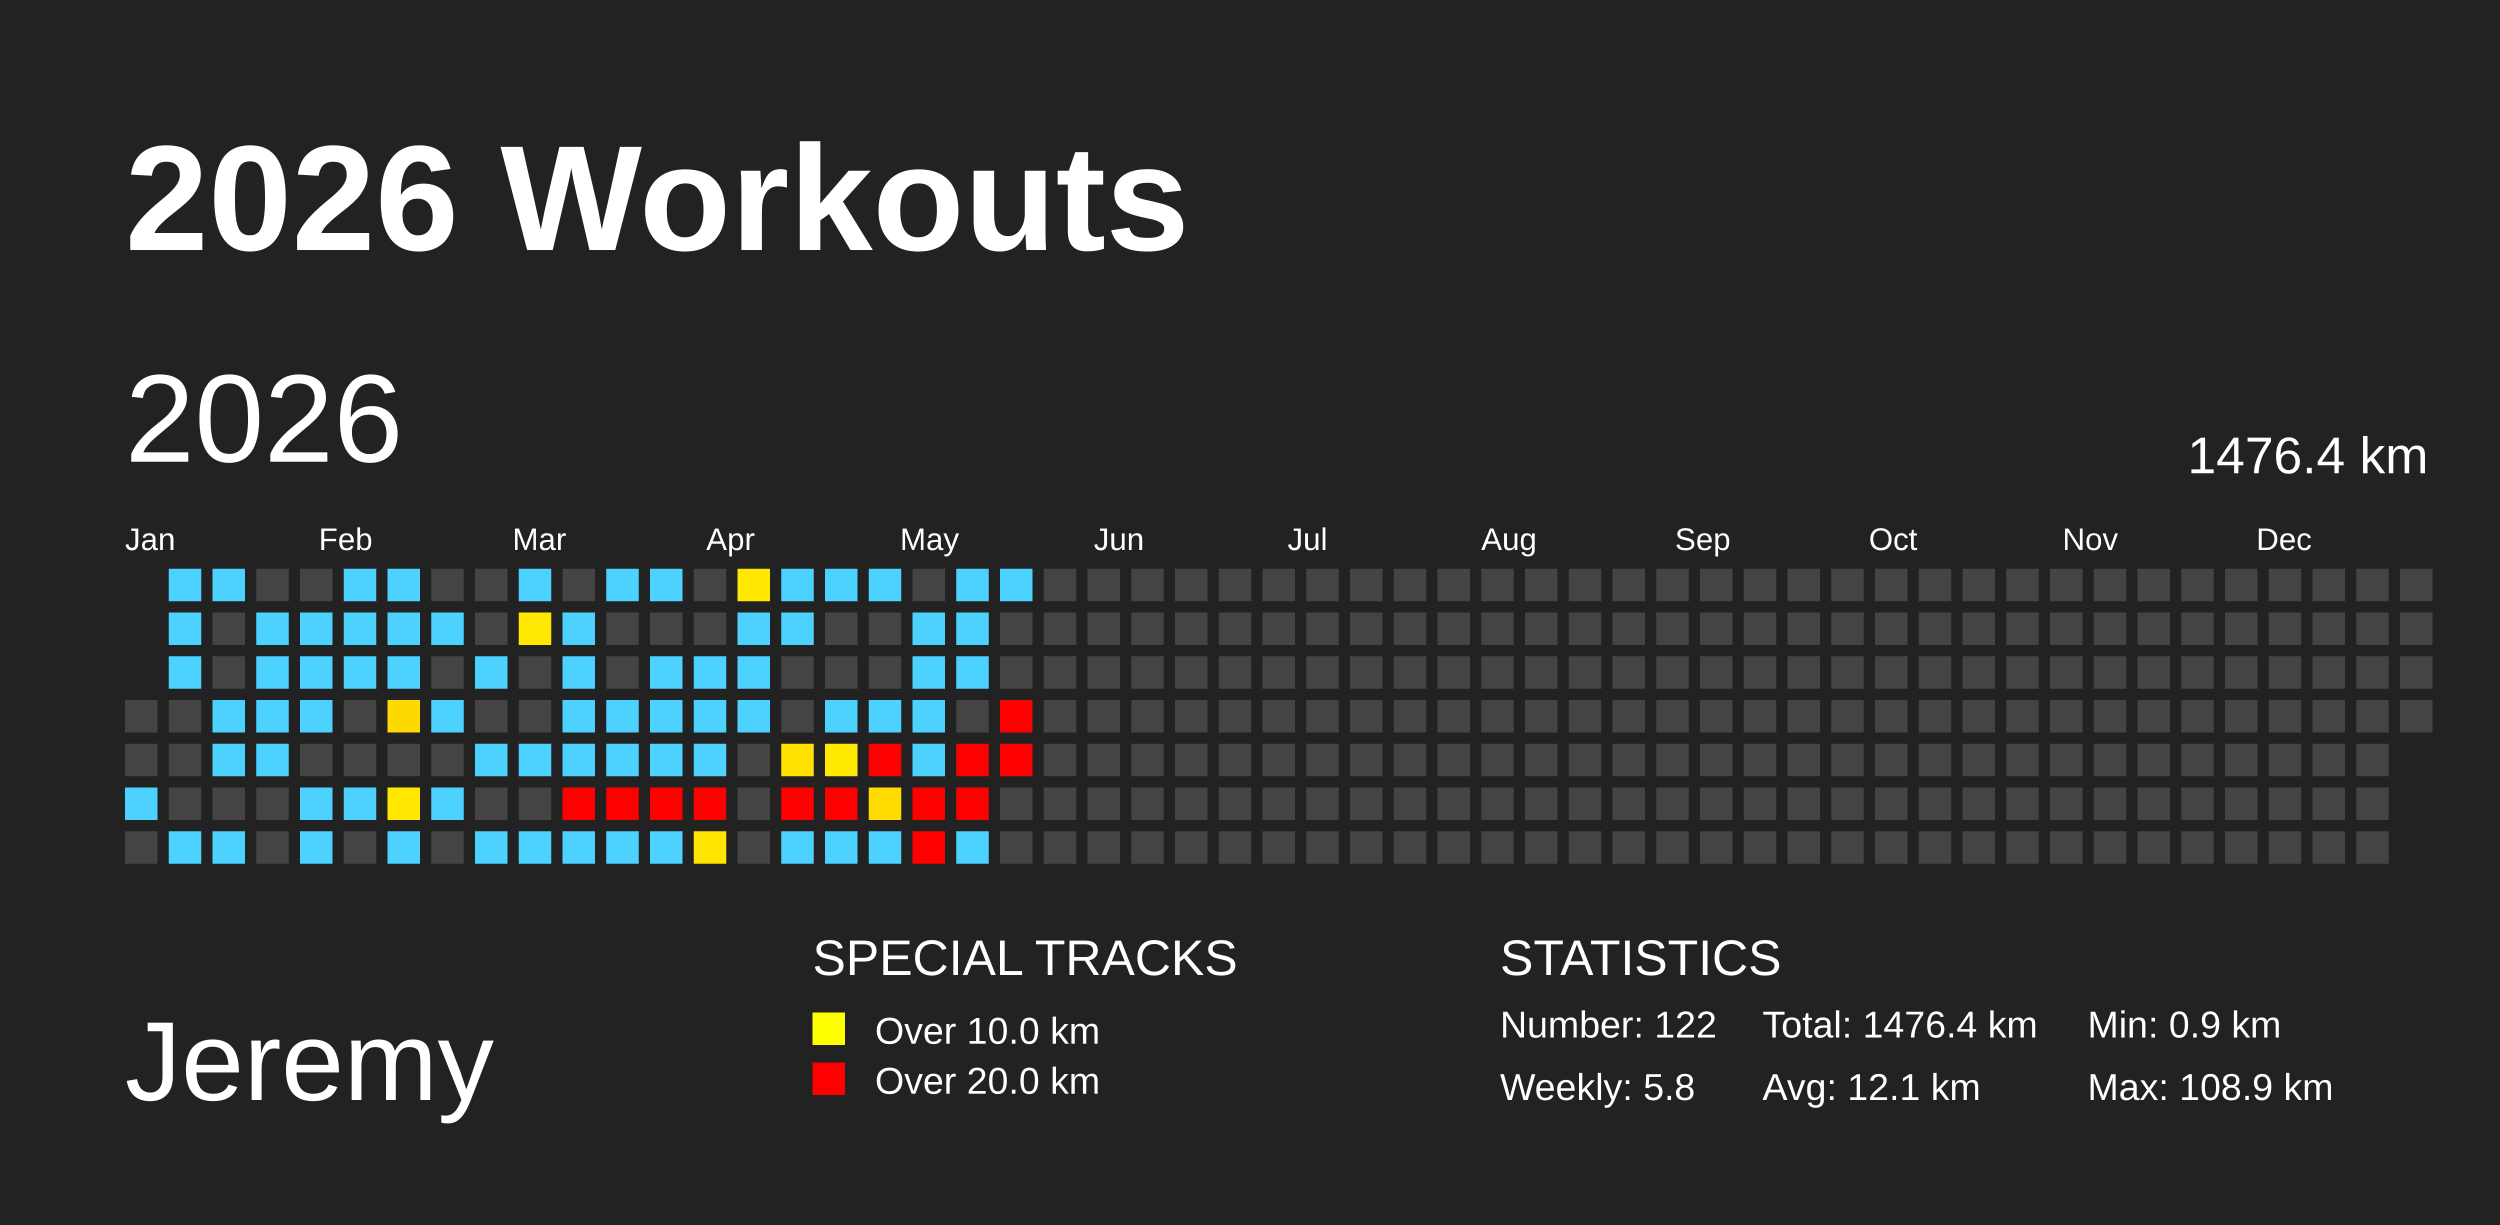
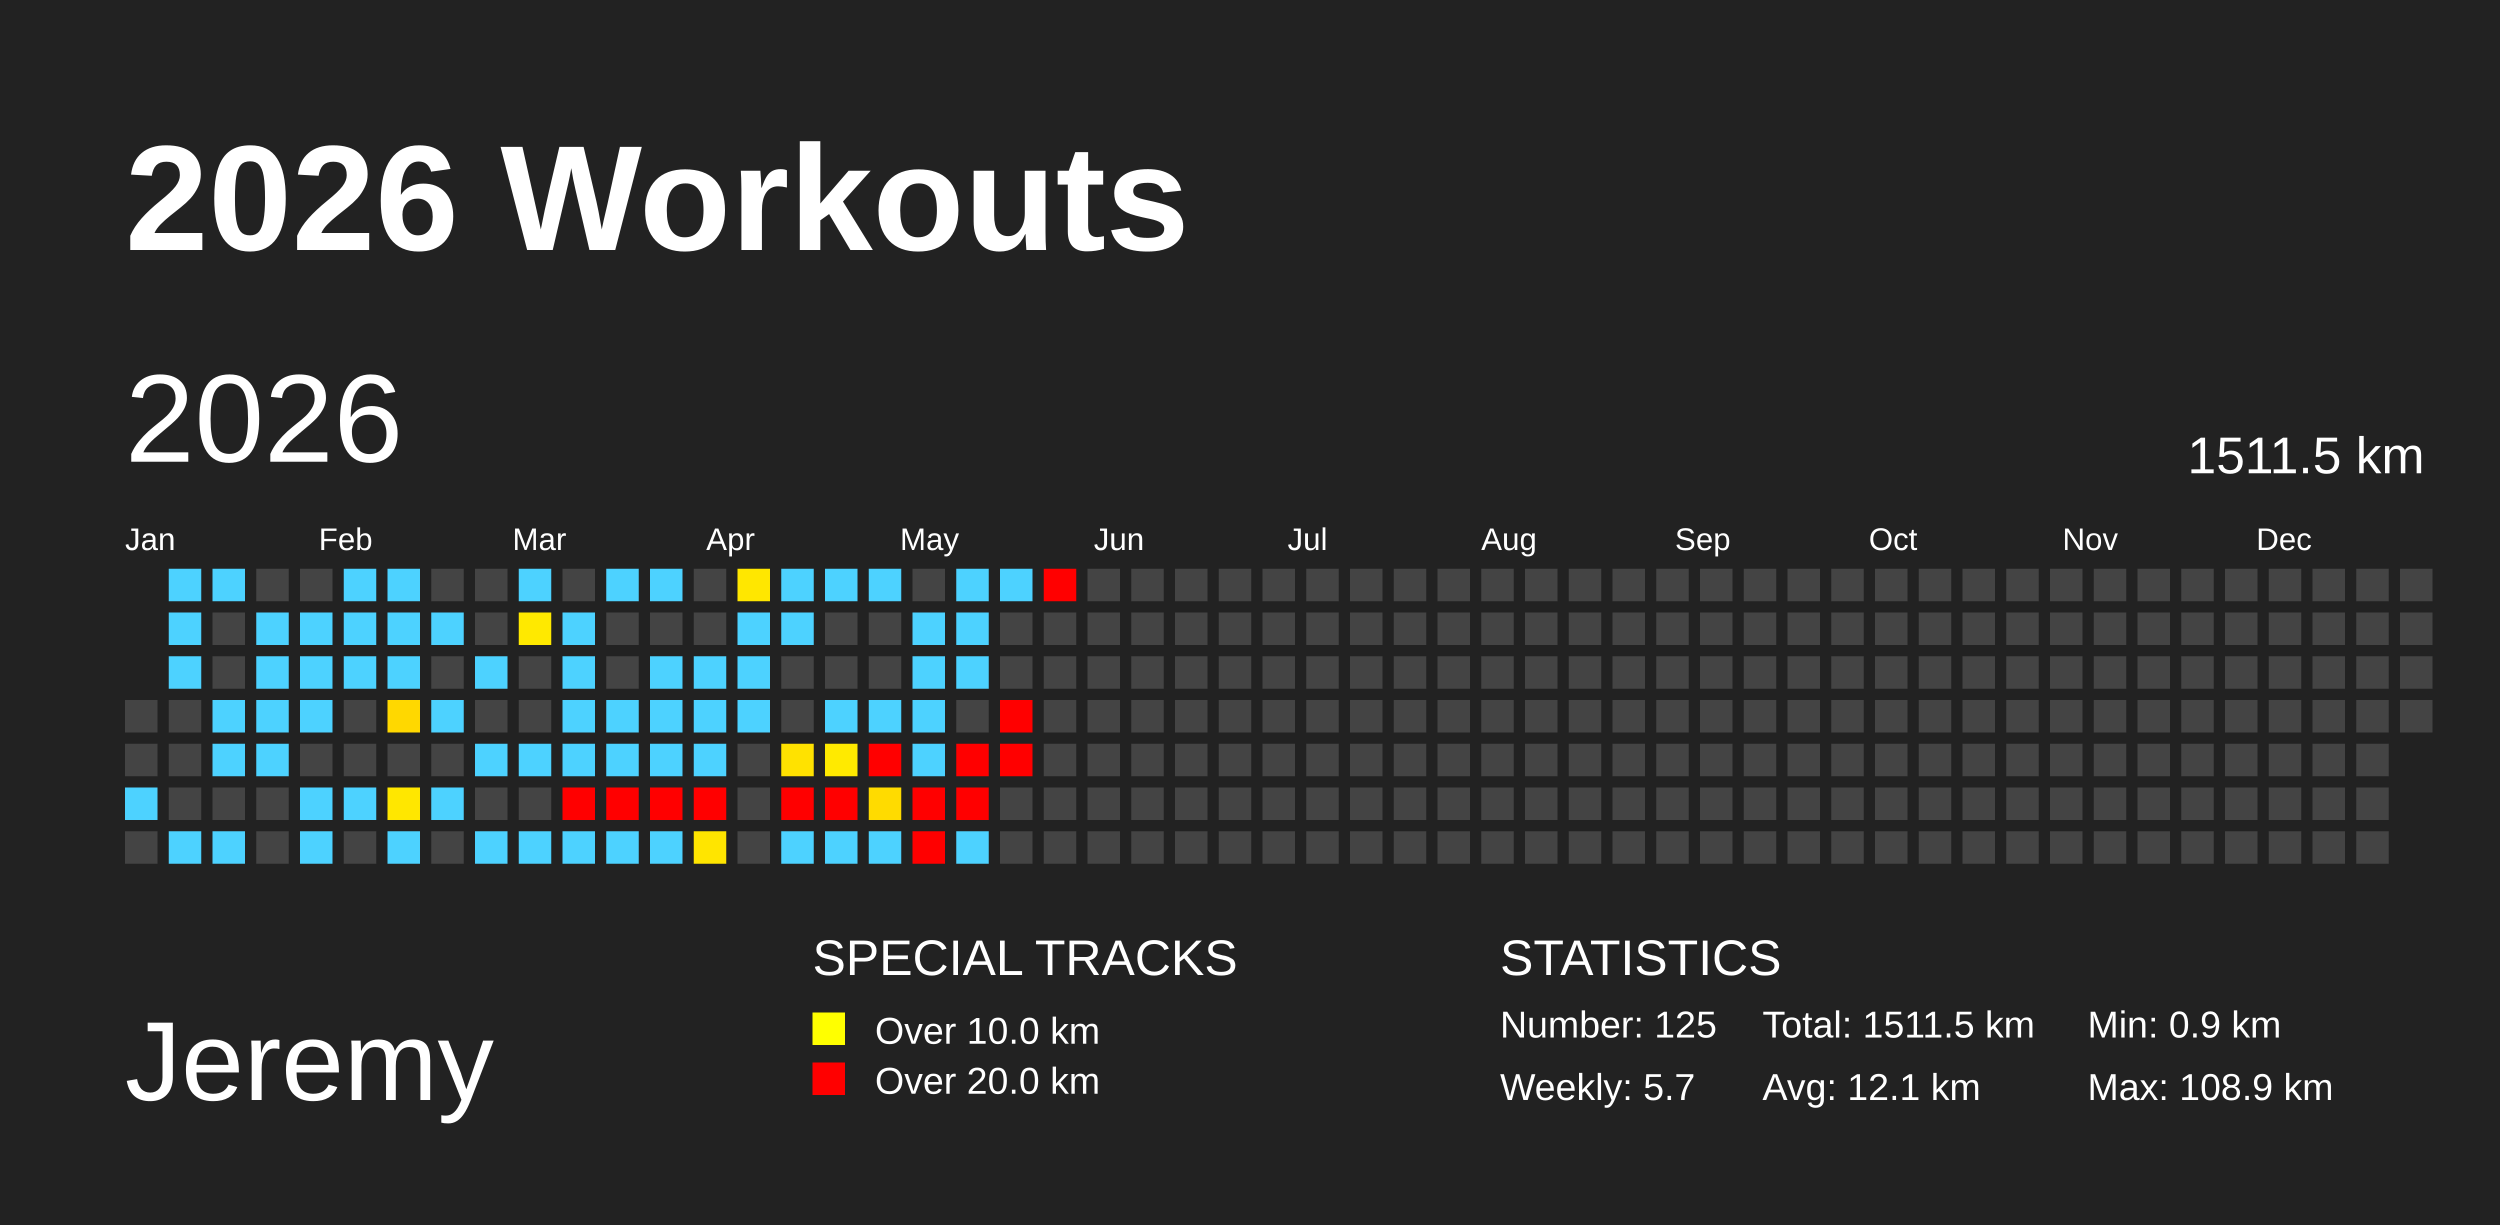
<svg xmlns="http://www.w3.org/2000/svg" baseProfile="full" height="98mm" version="1.1" viewBox="0,0,200,98" width="200mm">
  <defs />
  <rect fill="#222222" height="98" width="200" x="0" y="0" />
  <text fill="#FFFFFF" style="font-size:12px; font-family:Arial; font-weight:bold;" x="10" y="20">2026 Workouts</text>
  <text fill="#FFFFFF" style="font-size:9px; font-family:Arial" x="10" y="88">Jeremy</text>
  <text fill="#FFFFFF" style="font-size:4px; font-family:Arial" x="65" y="78">SPECIAL TRACKS</text>
  <rect fill="yellow" height="2.6" width="2.6" x="65" y="81" />
  <text fill="#FFFFFF" style="font-size:3px; font-family:Arial" x="70" y="83.5">Over 10.0 km</text>
  <rect fill="red" height="2.6" width="2.6" x="65" y="85" />
  <text fill="#FFFFFF" style="font-size:3px; font-family:Arial" x="70" y="87.5">Over 20.0 km</text>
  <text fill="#FFFFFF" style="font-size:4px; font-family:Arial" x="120" y="78">STATISTICS</text>
-   <text fill="#FFFFFF" style="font-size:3px; font-family:Arial" x="120" y="83">Number: 122</text>
-   <text fill="#FFFFFF" style="font-size:3px; font-family:Arial" x="120" y="88">Weekly: 5.8</text>
-   <text fill="#FFFFFF" style="font-size:3px; font-family:Arial" x="141" y="83">Total: 1476.4 km</text>
+   <text fill="#FFFFFF" style="font-size:3px; font-family:Arial" x="120" y="83">Number: 125</text>
+   <text fill="#FFFFFF" style="font-size:3px; font-family:Arial" x="120" y="88">Weekly: 5.7</text>
+   <text fill="#FFFFFF" style="font-size:3px; font-family:Arial" x="141" y="83">Total: 1511.5 km</text>
  <text fill="#FFFFFF" style="font-size:3px; font-family:Arial" x="141" y="88">Avg: 12.1 km</text>
  <text fill="#FFFFFF" style="font-size:3px; font-family:Arial" x="167" y="83">Min: 0.9 km</text>
  <text fill="#FFFFFF" style="font-size:3px; font-family:Arial" x="167" y="88">Max: 108.9 km</text>
  <text dominant-baseline="hanging" fill="#FFFFFF" style="font-size:10.0px; font-family:Arial;" x="10" y="30">2026</text>
-   <text dominant-baseline="hanging" fill="#FFFFFF" style="font-size:4.125px; font-family:Arial;" x="175" y="35">1476.4 km</text>
+   <text dominant-baseline="hanging" fill="#FFFFFF" style="font-size:4.125px; font-family:Arial;" x="175" y="35">1511.5 km</text>
  <text fill="#FFFFFF" style="font-size:2.5px; font-family:Arial" x="10.0" y="44">Jan</text>
  <text fill="#FFFFFF" style="font-size:2.5px; font-family:Arial" x="25.5" y="44">Feb</text>
  <text fill="#FFFFFF" style="font-size:2.5px; font-family:Arial" x="41.0" y="44">Mar</text>
  <text fill="#FFFFFF" style="font-size:2.5px; font-family:Arial" x="56.5" y="44">Apr</text>
  <text fill="#FFFFFF" style="font-size:2.5px; font-family:Arial" x="72.0" y="44">May</text>
  <text fill="#FFFFFF" style="font-size:2.5px; font-family:Arial" x="87.5" y="44">Jun</text>
  <text fill="#FFFFFF" style="font-size:2.5px; font-family:Arial" x="103.0" y="44">Jul</text>
  <text fill="#FFFFFF" style="font-size:2.5px; font-family:Arial" x="118.5" y="44">Aug</text>
  <text fill="#FFFFFF" style="font-size:2.5px; font-family:Arial" x="134.0" y="44">Sep</text>
  <text fill="#FFFFFF" style="font-size:2.5px; font-family:Arial" x="149.5" y="44">Oct</text>
  <text fill="#FFFFFF" style="font-size:2.5px; font-family:Arial" x="165.0" y="44">Nov</text>
  <text fill="#FFFFFF" style="font-size:2.5px; font-family:Arial" x="180.5" y="44">Dec</text>
  <rect fill="#444444" height="2.6" width="2.6" x="10.0" y="56.0" />
  <rect fill="#444444" height="2.6" width="2.6" x="10.0" y="59.5" />
  <rect fill="#4dd2ff" height="2.6" width="2.6" x="10.0" y="63.0" />
  <rect fill="#444444" height="2.6" width="2.6" x="10.0" y="66.5" />
  <rect fill="#4dd2ff" height="2.6" width="2.6" x="13.5" y="45.5" />
  <rect fill="#4dd2ff" height="2.6" width="2.6" x="13.5" y="49.0" />
  <rect fill="#4dd2ff" height="2.6" width="2.6" x="13.5" y="52.5" />
  <rect fill="#444444" height="2.6" width="2.6" x="13.5" y="56.0" />
  <rect fill="#444444" height="2.6" width="2.6" x="13.5" y="59.5" />
  <rect fill="#444444" height="2.6" width="2.6" x="13.5" y="63.0" />
  <rect fill="#4dd2ff" height="2.6" width="2.6" x="13.5" y="66.5" />
  <rect fill="#4dd2ff" height="2.6" width="2.6" x="17.0" y="45.5" />
  <rect fill="#444444" height="2.6" width="2.6" x="17.0" y="49.0" />
  <rect fill="#444444" height="2.6" width="2.6" x="17.0" y="52.5" />
  <rect fill="#4dd2ff" height="2.6" width="2.6" x="17.0" y="56.0" />
  <rect fill="#4dd2ff" height="2.6" width="2.6" x="17.0" y="59.5" />
  <rect fill="#444444" height="2.6" width="2.6" x="17.0" y="63.0" />
  <rect fill="#4dd2ff" height="2.6" width="2.6" x="17.0" y="66.5" />
  <rect fill="#444444" height="2.6" width="2.6" x="20.5" y="45.5" />
  <rect fill="#4dd2ff" height="2.6" width="2.6" x="20.5" y="49.0" />
  <rect fill="#4dd2ff" height="2.6" width="2.6" x="20.5" y="52.5" />
  <rect fill="#4dd2ff" height="2.6" width="2.6" x="20.5" y="56.0" />
  <rect fill="#4dd2ff" height="2.6" width="2.6" x="20.5" y="59.5" />
  <rect fill="#444444" height="2.6" width="2.6" x="20.5" y="63.0" />
  <rect fill="#444444" height="2.6" width="2.6" x="20.5" y="66.5" />
  <rect fill="#444444" height="2.6" width="2.6" x="24.0" y="45.5" />
  <rect fill="#4dd2ff" height="2.6" width="2.6" x="24.0" y="49.0" />
  <rect fill="#4dd2ff" height="2.6" width="2.6" x="24.0" y="52.5" />
  <rect fill="#4dd2ff" height="2.6" width="2.6" x="24.0" y="56.0" />
  <rect fill="#444444" height="2.6" width="2.6" x="24.0" y="59.5" />
  <rect fill="#4dd2ff" height="2.6" width="2.6" x="24.0" y="63.0" />
  <rect fill="#4dd2ff" height="2.6" width="2.6" x="24.0" y="66.5" />
  <rect fill="#4dd2ff" height="2.6" width="2.6" x="27.5" y="45.5" />
  <rect fill="#4dd2ff" height="2.6" width="2.6" x="27.5" y="49.0" />
  <rect fill="#4dd2ff" height="2.6" width="2.6" x="27.5" y="52.5" />
  <rect fill="#444444" height="2.6" width="2.6" x="27.5" y="56.0" />
  <rect fill="#444444" height="2.6" width="2.6" x="27.5" y="59.5" />
  <rect fill="#4dd2ff" height="2.6" width="2.6" x="27.5" y="63.0" />
  <rect fill="#444444" height="2.6" width="2.6" x="27.5" y="66.5" />
  <rect fill="#4dd2ff" height="2.6" width="2.6" x="31.0" y="45.5" />
  <rect fill="#4dd2ff" height="2.6" width="2.6" x="31.0" y="49.0" />
  <rect fill="#4dd2ff" height="2.6" width="2.6" x="31.0" y="52.5" />
  <rect fill="#ffd800" height="2.6" width="2.6" x="31.0" y="56.0" />
  <rect fill="#444444" height="2.6" width="2.6" x="31.0" y="59.5" />
  <rect fill="#ffe700" height="2.6" width="2.6" x="31.0" y="63.0" />
  <rect fill="#4dd2ff" height="2.6" width="2.6" x="31.0" y="66.5" />
  <rect fill="#444444" height="2.6" width="2.6" x="34.5" y="45.5" />
  <rect fill="#4dd2ff" height="2.6" width="2.6" x="34.5" y="49.0" />
  <rect fill="#444444" height="2.6" width="2.6" x="34.5" y="52.5" />
  <rect fill="#4dd2ff" height="2.6" width="2.6" x="34.5" y="56.0" />
  <rect fill="#444444" height="2.6" width="2.6" x="34.5" y="59.5" />
  <rect fill="#4dd2ff" height="2.6" width="2.6" x="34.5" y="63.0" />
  <rect fill="#444444" height="2.6" width="2.6" x="34.5" y="66.5" />
  <rect fill="#444444" height="2.6" width="2.6" x="38.0" y="45.5" />
  <rect fill="#444444" height="2.6" width="2.6" x="38.0" y="49.0" />
  <rect fill="#4dd2ff" height="2.6" width="2.6" x="38.0" y="52.5" />
  <rect fill="#444444" height="2.6" width="2.6" x="38.0" y="56.0" />
  <rect fill="#4dd2ff" height="2.6" width="2.6" x="38.0" y="59.5" />
  <rect fill="#444444" height="2.6" width="2.6" x="38.0" y="63.0" />
  <rect fill="#4dd2ff" height="2.6" width="2.6" x="38.0" y="66.5" />
  <rect fill="#4dd2ff" height="2.6" width="2.6" x="41.5" y="45.5" />
  <rect fill="#ffe900" height="2.6" width="2.6" x="41.5" y="49.0" />
  <rect fill="#444444" height="2.6" width="2.6" x="41.5" y="52.5" />
  <rect fill="#444444" height="2.6" width="2.6" x="41.5" y="56.0" />
  <rect fill="#4dd2ff" height="2.6" width="2.6" x="41.5" y="59.5" />
  <rect fill="#444444" height="2.6" width="2.6" x="41.5" y="63.0" />
  <rect fill="#4dd2ff" height="2.6" width="2.6" x="41.5" y="66.5" />
  <rect fill="#444444" height="2.6" width="2.6" x="45.0" y="45.5" />
  <rect fill="#4dd2ff" height="2.6" width="2.6" x="45.0" y="49.0" />
  <rect fill="#4dd2ff" height="2.6" width="2.6" x="45.0" y="52.5" />
  <rect fill="#4dd2ff" height="2.6" width="2.6" x="45.0" y="56.0" />
  <rect fill="#4dd2ff" height="2.6" width="2.6" x="45.0" y="59.5" />
  <rect fill="red" height="2.6" width="2.6" x="45.0" y="63.0" />
  <rect fill="#4dd2ff" height="2.6" width="2.6" x="45.0" y="66.5" />
  <rect fill="#4dd2ff" height="2.6" width="2.6" x="48.5" y="45.5" />
  <rect fill="#444444" height="2.6" width="2.6" x="48.5" y="49.0" />
  <rect fill="#444444" height="2.6" width="2.6" x="48.5" y="52.5" />
  <rect fill="#4dd2ff" height="2.6" width="2.6" x="48.5" y="56.0" />
  <rect fill="#4dd2ff" height="2.6" width="2.6" x="48.5" y="59.5" />
  <rect fill="red" height="2.6" width="2.6" x="48.5" y="63.0" />
  <rect fill="#4dd2ff" height="2.6" width="2.6" x="48.5" y="66.5" />
  <rect fill="#4dd2ff" height="2.6" width="2.6" x="52.0" y="45.5" />
  <rect fill="#444444" height="2.6" width="2.6" x="52.0" y="49.0" />
  <rect fill="#4dd2ff" height="2.6" width="2.6" x="52.0" y="52.5" />
  <rect fill="#4dd2ff" height="2.6" width="2.6" x="52.0" y="56.0" />
  <rect fill="#4dd2ff" height="2.6" width="2.6" x="52.0" y="59.5" />
  <rect fill="red" height="2.6" width="2.6" x="52.0" y="63.0" />
  <rect fill="#4dd2ff" height="2.6" width="2.6" x="52.0" y="66.5" />
  <rect fill="#444444" height="2.6" width="2.6" x="55.5" y="45.5" />
  <rect fill="#444444" height="2.6" width="2.6" x="55.5" y="49.0" />
  <rect fill="#4dd2ff" height="2.6" width="2.6" x="55.5" y="52.5" />
  <rect fill="#4dd2ff" height="2.6" width="2.6" x="55.5" y="56.0" />
  <rect fill="#4dd2ff" height="2.6" width="2.6" x="55.5" y="59.5" />
  <rect fill="red" height="2.6" width="2.6" x="55.5" y="63.0" />
  <rect fill="#ffe500" height="2.6" width="2.6" x="55.5" y="66.5" />
  <rect fill="#ffe700" height="2.6" width="2.6" x="59.0" y="45.5" />
  <rect fill="#4dd2ff" height="2.6" width="2.6" x="59.0" y="49.0" />
  <rect fill="#4dd2ff" height="2.6" width="2.6" x="59.0" y="52.5" />
  <rect fill="#4dd2ff" height="2.6" width="2.6" x="59.0" y="56.0" />
  <rect fill="#444444" height="2.6" width="2.6" x="59.0" y="59.5" />
  <rect fill="#444444" height="2.6" width="2.6" x="59.0" y="63.0" />
  <rect fill="#444444" height="2.6" width="2.6" x="59.0" y="66.5" />
  <rect fill="#4dd2ff" height="2.6" width="2.6" x="62.5" y="45.5" />
  <rect fill="#4dd2ff" height="2.6" width="2.6" x="62.5" y="49.0" />
  <rect fill="#444444" height="2.6" width="2.6" x="62.5" y="52.5" />
  <rect fill="#444444" height="2.6" width="2.6" x="62.5" y="56.0" />
  <rect fill="#ffe200" height="2.6" width="2.6" x="62.5" y="59.5" />
  <rect fill="red" height="2.6" width="2.6" x="62.5" y="63.0" />
  <rect fill="#4dd2ff" height="2.6" width="2.6" x="62.5" y="66.5" />
  <rect fill="#4dd2ff" height="2.6" width="2.6" x="66.0" y="45.5" />
  <rect fill="#444444" height="2.6" width="2.6" x="66.0" y="49.0" />
  <rect fill="#444444" height="2.6" width="2.6" x="66.0" y="52.5" />
  <rect fill="#4dd2ff" height="2.6" width="2.6" x="66.0" y="56.0" />
  <rect fill="#ffea00" height="2.6" width="2.6" x="66.0" y="59.5" />
  <rect fill="red" height="2.6" width="2.6" x="66.0" y="63.0" />
  <rect fill="#4dd2ff" height="2.6" width="2.6" x="66.0" y="66.5" />
  <rect fill="#4dd2ff" height="2.6" width="2.6" x="69.5" y="45.5" />
  <rect fill="#444444" height="2.6" width="2.6" x="69.5" y="49.0" />
  <rect fill="#444444" height="2.6" width="2.6" x="69.5" y="52.5" />
  <rect fill="#4dd2ff" height="2.6" width="2.6" x="69.5" y="56.0" />
  <rect fill="red" height="2.6" width="2.6" x="69.5" y="59.5" />
  <rect fill="#ffdb00" height="2.6" width="2.6" x="69.5" y="63.0" />
  <rect fill="#4dd2ff" height="2.6" width="2.6" x="69.5" y="66.5" />
  <rect fill="#444444" height="2.6" width="2.6" x="73.0" y="45.5" />
  <rect fill="#4dd2ff" height="2.6" width="2.6" x="73.0" y="49.0" />
  <rect fill="#4dd2ff" height="2.6" width="2.6" x="73.0" y="52.5" />
  <rect fill="#4dd2ff" height="2.6" width="2.6" x="73.0" y="56.0" />
  <rect fill="#4dd2ff" height="2.6" width="2.6" x="73.0" y="59.5" />
  <rect fill="red" height="2.6" width="2.6" x="73.0" y="63.0" />
  <rect fill="red" height="2.6" width="2.6" x="73.0" y="66.5" />
  <rect fill="#4dd2ff" height="2.6" width="2.6" x="76.5" y="45.5" />
  <rect fill="#4dd2ff" height="2.6" width="2.6" x="76.5" y="49.0" />
  <rect fill="#4dd2ff" height="2.6" width="2.6" x="76.5" y="52.5" />
  <rect fill="#444444" height="2.6" width="2.6" x="76.5" y="56.0" />
  <rect fill="red" height="2.6" width="2.6" x="76.5" y="59.5" />
  <rect fill="red" height="2.6" width="2.6" x="76.5" y="63.0" />
  <rect fill="#4dd2ff" height="2.6" width="2.6" x="76.5" y="66.5" />
  <rect fill="#4dd2ff" height="2.6" width="2.6" x="80.0" y="45.5" />
  <rect fill="#444444" height="2.6" width="2.6" x="80.0" y="49.0" />
  <rect fill="#444444" height="2.6" width="2.6" x="80.0" y="52.5" />
  <rect fill="red" height="2.6" width="2.6" x="80.0" y="56.0" />
  <rect fill="red" height="2.6" width="2.6" x="80.0" y="59.5" />
  <rect fill="#444444" height="2.6" width="2.6" x="80.0" y="63.0" />
  <rect fill="#444444" height="2.6" width="2.6" x="80.0" y="66.5" />
-   <rect fill="#444444" height="2.6" width="2.6" x="83.5" y="45.5" />
+   <rect fill="red" height="2.6" width="2.6" x="83.5" y="45.5" />
  <rect fill="#444444" height="2.6" width="2.6" x="83.5" y="49.0" />
  <rect fill="#444444" height="2.6" width="2.6" x="83.5" y="52.5" />
  <rect fill="#444444" height="2.6" width="2.6" x="83.5" y="56.0" />
  <rect fill="#444444" height="2.6" width="2.6" x="83.5" y="59.5" />
  <rect fill="#444444" height="2.6" width="2.6" x="83.5" y="63.0" />
  <rect fill="#444444" height="2.6" width="2.6" x="83.5" y="66.5" />
  <rect fill="#444444" height="2.6" width="2.6" x="87.0" y="45.5" />
  <rect fill="#444444" height="2.6" width="2.6" x="87.0" y="49.0" />
  <rect fill="#444444" height="2.6" width="2.6" x="87.0" y="52.5" />
  <rect fill="#444444" height="2.6" width="2.6" x="87.0" y="56.0" />
  <rect fill="#444444" height="2.6" width="2.6" x="87.0" y="59.5" />
  <rect fill="#444444" height="2.6" width="2.6" x="87.0" y="63.0" />
  <rect fill="#444444" height="2.6" width="2.6" x="87.0" y="66.5" />
  <rect fill="#444444" height="2.6" width="2.6" x="90.5" y="45.5" />
  <rect fill="#444444" height="2.6" width="2.6" x="90.5" y="49.0" />
  <rect fill="#444444" height="2.6" width="2.6" x="90.5" y="52.5" />
  <rect fill="#444444" height="2.6" width="2.6" x="90.5" y="56.0" />
  <rect fill="#444444" height="2.6" width="2.6" x="90.5" y="59.5" />
  <rect fill="#444444" height="2.6" width="2.6" x="90.5" y="63.0" />
  <rect fill="#444444" height="2.6" width="2.6" x="90.5" y="66.5" />
  <rect fill="#444444" height="2.6" width="2.6" x="94.0" y="45.5" />
  <rect fill="#444444" height="2.6" width="2.6" x="94.0" y="49.0" />
  <rect fill="#444444" height="2.6" width="2.6" x="94.0" y="52.5" />
  <rect fill="#444444" height="2.6" width="2.6" x="94.0" y="56.0" />
  <rect fill="#444444" height="2.6" width="2.6" x="94.0" y="59.5" />
  <rect fill="#444444" height="2.6" width="2.6" x="94.0" y="63.0" />
  <rect fill="#444444" height="2.6" width="2.6" x="94.0" y="66.5" />
  <rect fill="#444444" height="2.6" width="2.6" x="97.5" y="45.5" />
  <rect fill="#444444" height="2.6" width="2.6" x="97.5" y="49.0" />
  <rect fill="#444444" height="2.6" width="2.6" x="97.5" y="52.5" />
  <rect fill="#444444" height="2.6" width="2.6" x="97.5" y="56.0" />
  <rect fill="#444444" height="2.6" width="2.6" x="97.5" y="59.5" />
  <rect fill="#444444" height="2.6" width="2.6" x="97.5" y="63.0" />
  <rect fill="#444444" height="2.6" width="2.6" x="97.5" y="66.5" />
  <rect fill="#444444" height="2.6" width="2.6" x="101.0" y="45.5" />
  <rect fill="#444444" height="2.6" width="2.6" x="101.0" y="49.0" />
  <rect fill="#444444" height="2.6" width="2.6" x="101.0" y="52.5" />
  <rect fill="#444444" height="2.6" width="2.6" x="101.0" y="56.0" />
  <rect fill="#444444" height="2.6" width="2.6" x="101.0" y="59.5" />
  <rect fill="#444444" height="2.6" width="2.6" x="101.0" y="63.0" />
  <rect fill="#444444" height="2.6" width="2.6" x="101.0" y="66.5" />
  <rect fill="#444444" height="2.6" width="2.6" x="104.5" y="45.5" />
  <rect fill="#444444" height="2.6" width="2.6" x="104.5" y="49.0" />
  <rect fill="#444444" height="2.6" width="2.6" x="104.5" y="52.5" />
  <rect fill="#444444" height="2.6" width="2.6" x="104.5" y="56.0" />
  <rect fill="#444444" height="2.6" width="2.6" x="104.5" y="59.5" />
  <rect fill="#444444" height="2.6" width="2.6" x="104.5" y="63.0" />
  <rect fill="#444444" height="2.6" width="2.6" x="104.5" y="66.5" />
  <rect fill="#444444" height="2.6" width="2.6" x="108.0" y="45.5" />
  <rect fill="#444444" height="2.6" width="2.6" x="108.0" y="49.0" />
  <rect fill="#444444" height="2.6" width="2.6" x="108.0" y="52.5" />
  <rect fill="#444444" height="2.6" width="2.6" x="108.0" y="56.0" />
  <rect fill="#444444" height="2.6" width="2.6" x="108.0" y="59.5" />
  <rect fill="#444444" height="2.6" width="2.6" x="108.0" y="63.0" />
  <rect fill="#444444" height="2.6" width="2.6" x="108.0" y="66.5" />
  <rect fill="#444444" height="2.6" width="2.6" x="111.5" y="45.5" />
  <rect fill="#444444" height="2.6" width="2.6" x="111.5" y="49.0" />
  <rect fill="#444444" height="2.6" width="2.6" x="111.5" y="52.5" />
  <rect fill="#444444" height="2.6" width="2.6" x="111.5" y="56.0" />
  <rect fill="#444444" height="2.6" width="2.6" x="111.5" y="59.5" />
  <rect fill="#444444" height="2.6" width="2.6" x="111.5" y="63.0" />
  <rect fill="#444444" height="2.6" width="2.6" x="111.5" y="66.5" />
  <rect fill="#444444" height="2.6" width="2.6" x="115.0" y="45.5" />
  <rect fill="#444444" height="2.6" width="2.6" x="115.0" y="49.0" />
  <rect fill="#444444" height="2.6" width="2.6" x="115.0" y="52.5" />
  <rect fill="#444444" height="2.6" width="2.6" x="115.0" y="56.0" />
  <rect fill="#444444" height="2.6" width="2.6" x="115.0" y="59.5" />
  <rect fill="#444444" height="2.6" width="2.6" x="115.0" y="63.0" />
  <rect fill="#444444" height="2.6" width="2.6" x="115.0" y="66.5" />
  <rect fill="#444444" height="2.6" width="2.6" x="118.5" y="45.5" />
  <rect fill="#444444" height="2.6" width="2.6" x="118.5" y="49.0" />
  <rect fill="#444444" height="2.6" width="2.6" x="118.5" y="52.5" />
  <rect fill="#444444" height="2.6" width="2.6" x="118.5" y="56.0" />
  <rect fill="#444444" height="2.6" width="2.6" x="118.5" y="59.5" />
  <rect fill="#444444" height="2.6" width="2.6" x="118.5" y="63.0" />
  <rect fill="#444444" height="2.6" width="2.6" x="118.5" y="66.5" />
  <rect fill="#444444" height="2.6" width="2.6" x="122.0" y="45.5" />
  <rect fill="#444444" height="2.6" width="2.6" x="122.0" y="49.0" />
  <rect fill="#444444" height="2.6" width="2.6" x="122.0" y="52.5" />
  <rect fill="#444444" height="2.6" width="2.6" x="122.0" y="56.0" />
  <rect fill="#444444" height="2.6" width="2.6" x="122.0" y="59.5" />
  <rect fill="#444444" height="2.6" width="2.6" x="122.0" y="63.0" />
  <rect fill="#444444" height="2.6" width="2.6" x="122.0" y="66.5" />
  <rect fill="#444444" height="2.6" width="2.6" x="125.5" y="45.5" />
  <rect fill="#444444" height="2.6" width="2.6" x="125.5" y="49.0" />
  <rect fill="#444444" height="2.6" width="2.6" x="125.5" y="52.5" />
  <rect fill="#444444" height="2.6" width="2.6" x="125.5" y="56.0" />
  <rect fill="#444444" height="2.6" width="2.6" x="125.5" y="59.5" />
  <rect fill="#444444" height="2.6" width="2.6" x="125.5" y="63.0" />
  <rect fill="#444444" height="2.6" width="2.6" x="125.5" y="66.5" />
  <rect fill="#444444" height="2.6" width="2.6" x="129.0" y="45.5" />
  <rect fill="#444444" height="2.6" width="2.6" x="129.0" y="49.0" />
  <rect fill="#444444" height="2.6" width="2.6" x="129.0" y="52.5" />
  <rect fill="#444444" height="2.6" width="2.6" x="129.0" y="56.0" />
  <rect fill="#444444" height="2.6" width="2.6" x="129.0" y="59.5" />
  <rect fill="#444444" height="2.6" width="2.6" x="129.0" y="63.0" />
  <rect fill="#444444" height="2.6" width="2.6" x="129.0" y="66.5" />
  <rect fill="#444444" height="2.6" width="2.6" x="132.5" y="45.5" />
  <rect fill="#444444" height="2.6" width="2.6" x="132.5" y="49.0" />
  <rect fill="#444444" height="2.6" width="2.6" x="132.5" y="52.5" />
  <rect fill="#444444" height="2.6" width="2.6" x="132.5" y="56.0" />
  <rect fill="#444444" height="2.6" width="2.6" x="132.5" y="59.5" />
  <rect fill="#444444" height="2.6" width="2.6" x="132.5" y="63.0" />
  <rect fill="#444444" height="2.6" width="2.6" x="132.5" y="66.5" />
  <rect fill="#444444" height="2.6" width="2.6" x="136.0" y="45.5" />
  <rect fill="#444444" height="2.6" width="2.6" x="136.0" y="49.0" />
  <rect fill="#444444" height="2.6" width="2.6" x="136.0" y="52.5" />
  <rect fill="#444444" height="2.6" width="2.6" x="136.0" y="56.0" />
  <rect fill="#444444" height="2.6" width="2.6" x="136.0" y="59.5" />
  <rect fill="#444444" height="2.6" width="2.6" x="136.0" y="63.0" />
  <rect fill="#444444" height="2.6" width="2.6" x="136.0" y="66.5" />
  <rect fill="#444444" height="2.6" width="2.6" x="139.5" y="45.5" />
  <rect fill="#444444" height="2.6" width="2.6" x="139.5" y="49.0" />
  <rect fill="#444444" height="2.6" width="2.6" x="139.5" y="52.5" />
  <rect fill="#444444" height="2.6" width="2.6" x="139.5" y="56.0" />
  <rect fill="#444444" height="2.6" width="2.6" x="139.5" y="59.5" />
  <rect fill="#444444" height="2.6" width="2.6" x="139.5" y="63.0" />
  <rect fill="#444444" height="2.6" width="2.6" x="139.5" y="66.5" />
  <rect fill="#444444" height="2.6" width="2.6" x="143.0" y="45.5" />
  <rect fill="#444444" height="2.6" width="2.6" x="143.0" y="49.0" />
  <rect fill="#444444" height="2.6" width="2.6" x="143.0" y="52.5" />
  <rect fill="#444444" height="2.6" width="2.6" x="143.0" y="56.0" />
  <rect fill="#444444" height="2.6" width="2.6" x="143.0" y="59.5" />
  <rect fill="#444444" height="2.6" width="2.6" x="143.0" y="63.0" />
  <rect fill="#444444" height="2.6" width="2.6" x="143.0" y="66.5" />
  <rect fill="#444444" height="2.6" width="2.6" x="146.5" y="45.5" />
  <rect fill="#444444" height="2.6" width="2.6" x="146.5" y="49.0" />
  <rect fill="#444444" height="2.6" width="2.6" x="146.5" y="52.5" />
  <rect fill="#444444" height="2.6" width="2.6" x="146.5" y="56.0" />
  <rect fill="#444444" height="2.6" width="2.6" x="146.5" y="59.5" />
  <rect fill="#444444" height="2.6" width="2.6" x="146.5" y="63.0" />
  <rect fill="#444444" height="2.6" width="2.6" x="146.5" y="66.5" />
  <rect fill="#444444" height="2.6" width="2.6" x="150.0" y="45.5" />
  <rect fill="#444444" height="2.6" width="2.6" x="150.0" y="49.0" />
  <rect fill="#444444" height="2.6" width="2.6" x="150.0" y="52.5" />
  <rect fill="#444444" height="2.6" width="2.6" x="150.0" y="56.0" />
  <rect fill="#444444" height="2.6" width="2.6" x="150.0" y="59.5" />
  <rect fill="#444444" height="2.6" width="2.6" x="150.0" y="63.0" />
  <rect fill="#444444" height="2.6" width="2.6" x="150.0" y="66.5" />
  <rect fill="#444444" height="2.6" width="2.6" x="153.5" y="45.5" />
  <rect fill="#444444" height="2.6" width="2.6" x="153.5" y="49.0" />
  <rect fill="#444444" height="2.6" width="2.6" x="153.5" y="52.5" />
  <rect fill="#444444" height="2.6" width="2.6" x="153.5" y="56.0" />
  <rect fill="#444444" height="2.6" width="2.6" x="153.5" y="59.5" />
  <rect fill="#444444" height="2.6" width="2.6" x="153.5" y="63.0" />
  <rect fill="#444444" height="2.6" width="2.6" x="153.5" y="66.5" />
  <rect fill="#444444" height="2.6" width="2.6" x="157.0" y="45.5" />
  <rect fill="#444444" height="2.6" width="2.6" x="157.0" y="49.0" />
  <rect fill="#444444" height="2.6" width="2.6" x="157.0" y="52.5" />
  <rect fill="#444444" height="2.6" width="2.6" x="157.0" y="56.0" />
  <rect fill="#444444" height="2.6" width="2.6" x="157.0" y="59.5" />
  <rect fill="#444444" height="2.6" width="2.6" x="157.0" y="63.0" />
  <rect fill="#444444" height="2.6" width="2.6" x="157.0" y="66.5" />
  <rect fill="#444444" height="2.6" width="2.6" x="160.5" y="45.5" />
  <rect fill="#444444" height="2.6" width="2.6" x="160.5" y="49.0" />
  <rect fill="#444444" height="2.6" width="2.6" x="160.5" y="52.5" />
  <rect fill="#444444" height="2.6" width="2.6" x="160.5" y="56.0" />
  <rect fill="#444444" height="2.6" width="2.6" x="160.5" y="59.5" />
  <rect fill="#444444" height="2.6" width="2.6" x="160.5" y="63.0" />
  <rect fill="#444444" height="2.6" width="2.6" x="160.5" y="66.5" />
  <rect fill="#444444" height="2.6" width="2.6" x="164.0" y="45.5" />
  <rect fill="#444444" height="2.6" width="2.6" x="164.0" y="49.0" />
  <rect fill="#444444" height="2.6" width="2.6" x="164.0" y="52.5" />
  <rect fill="#444444" height="2.6" width="2.6" x="164.0" y="56.0" />
  <rect fill="#444444" height="2.6" width="2.6" x="164.0" y="59.5" />
  <rect fill="#444444" height="2.6" width="2.6" x="164.0" y="63.0" />
  <rect fill="#444444" height="2.6" width="2.6" x="164.0" y="66.5" />
  <rect fill="#444444" height="2.6" width="2.6" x="167.5" y="45.5" />
  <rect fill="#444444" height="2.6" width="2.6" x="167.5" y="49.0" />
  <rect fill="#444444" height="2.6" width="2.6" x="167.5" y="52.5" />
  <rect fill="#444444" height="2.6" width="2.6" x="167.5" y="56.0" />
  <rect fill="#444444" height="2.6" width="2.6" x="167.5" y="59.5" />
  <rect fill="#444444" height="2.6" width="2.6" x="167.5" y="63.0" />
  <rect fill="#444444" height="2.6" width="2.6" x="167.5" y="66.5" />
  <rect fill="#444444" height="2.6" width="2.6" x="171.0" y="45.5" />
  <rect fill="#444444" height="2.6" width="2.6" x="171.0" y="49.0" />
  <rect fill="#444444" height="2.6" width="2.6" x="171.0" y="52.5" />
  <rect fill="#444444" height="2.6" width="2.6" x="171.0" y="56.0" />
  <rect fill="#444444" height="2.6" width="2.6" x="171.0" y="59.5" />
  <rect fill="#444444" height="2.6" width="2.6" x="171.0" y="63.0" />
  <rect fill="#444444" height="2.6" width="2.6" x="171.0" y="66.5" />
  <rect fill="#444444" height="2.6" width="2.6" x="174.5" y="45.5" />
  <rect fill="#444444" height="2.6" width="2.6" x="174.5" y="49.0" />
  <rect fill="#444444" height="2.6" width="2.6" x="174.5" y="52.5" />
  <rect fill="#444444" height="2.6" width="2.6" x="174.5" y="56.0" />
  <rect fill="#444444" height="2.6" width="2.6" x="174.5" y="59.5" />
  <rect fill="#444444" height="2.6" width="2.6" x="174.5" y="63.0" />
  <rect fill="#444444" height="2.6" width="2.6" x="174.5" y="66.5" />
  <rect fill="#444444" height="2.6" width="2.6" x="178.0" y="45.5" />
  <rect fill="#444444" height="2.6" width="2.6" x="178.0" y="49.0" />
  <rect fill="#444444" height="2.6" width="2.6" x="178.0" y="52.5" />
  <rect fill="#444444" height="2.6" width="2.6" x="178.0" y="56.0" />
  <rect fill="#444444" height="2.6" width="2.6" x="178.0" y="59.5" />
  <rect fill="#444444" height="2.6" width="2.6" x="178.0" y="63.0" />
  <rect fill="#444444" height="2.6" width="2.6" x="178.0" y="66.5" />
  <rect fill="#444444" height="2.6" width="2.6" x="181.5" y="45.5" />
  <rect fill="#444444" height="2.6" width="2.6" x="181.5" y="49.0" />
  <rect fill="#444444" height="2.6" width="2.6" x="181.5" y="52.5" />
  <rect fill="#444444" height="2.6" width="2.6" x="181.5" y="56.0" />
  <rect fill="#444444" height="2.6" width="2.6" x="181.5" y="59.5" />
  <rect fill="#444444" height="2.6" width="2.6" x="181.5" y="63.0" />
  <rect fill="#444444" height="2.6" width="2.6" x="181.5" y="66.5" />
  <rect fill="#444444" height="2.6" width="2.6" x="185.0" y="45.5" />
  <rect fill="#444444" height="2.6" width="2.6" x="185.0" y="49.0" />
  <rect fill="#444444" height="2.6" width="2.6" x="185.0" y="52.5" />
  <rect fill="#444444" height="2.6" width="2.6" x="185.0" y="56.0" />
  <rect fill="#444444" height="2.6" width="2.6" x="185.0" y="59.5" />
  <rect fill="#444444" height="2.6" width="2.6" x="185.0" y="63.0" />
  <rect fill="#444444" height="2.6" width="2.6" x="185.0" y="66.5" />
  <rect fill="#444444" height="2.6" width="2.6" x="188.5" y="45.5" />
  <rect fill="#444444" height="2.6" width="2.6" x="188.5" y="49.0" />
  <rect fill="#444444" height="2.6" width="2.6" x="188.5" y="52.5" />
  <rect fill="#444444" height="2.6" width="2.6" x="188.5" y="56.0" />
  <rect fill="#444444" height="2.6" width="2.6" x="188.5" y="59.5" />
  <rect fill="#444444" height="2.6" width="2.6" x="188.5" y="63.0" />
  <rect fill="#444444" height="2.6" width="2.6" x="188.5" y="66.5" />
  <rect fill="#444444" height="2.6" width="2.6" x="192.0" y="45.5" />
  <rect fill="#444444" height="2.6" width="2.6" x="192.0" y="49.0" />
  <rect fill="#444444" height="2.6" width="2.6" x="192.0" y="52.5" />
  <rect fill="#444444" height="2.6" width="2.6" x="192.0" y="56.0" />
</svg>
